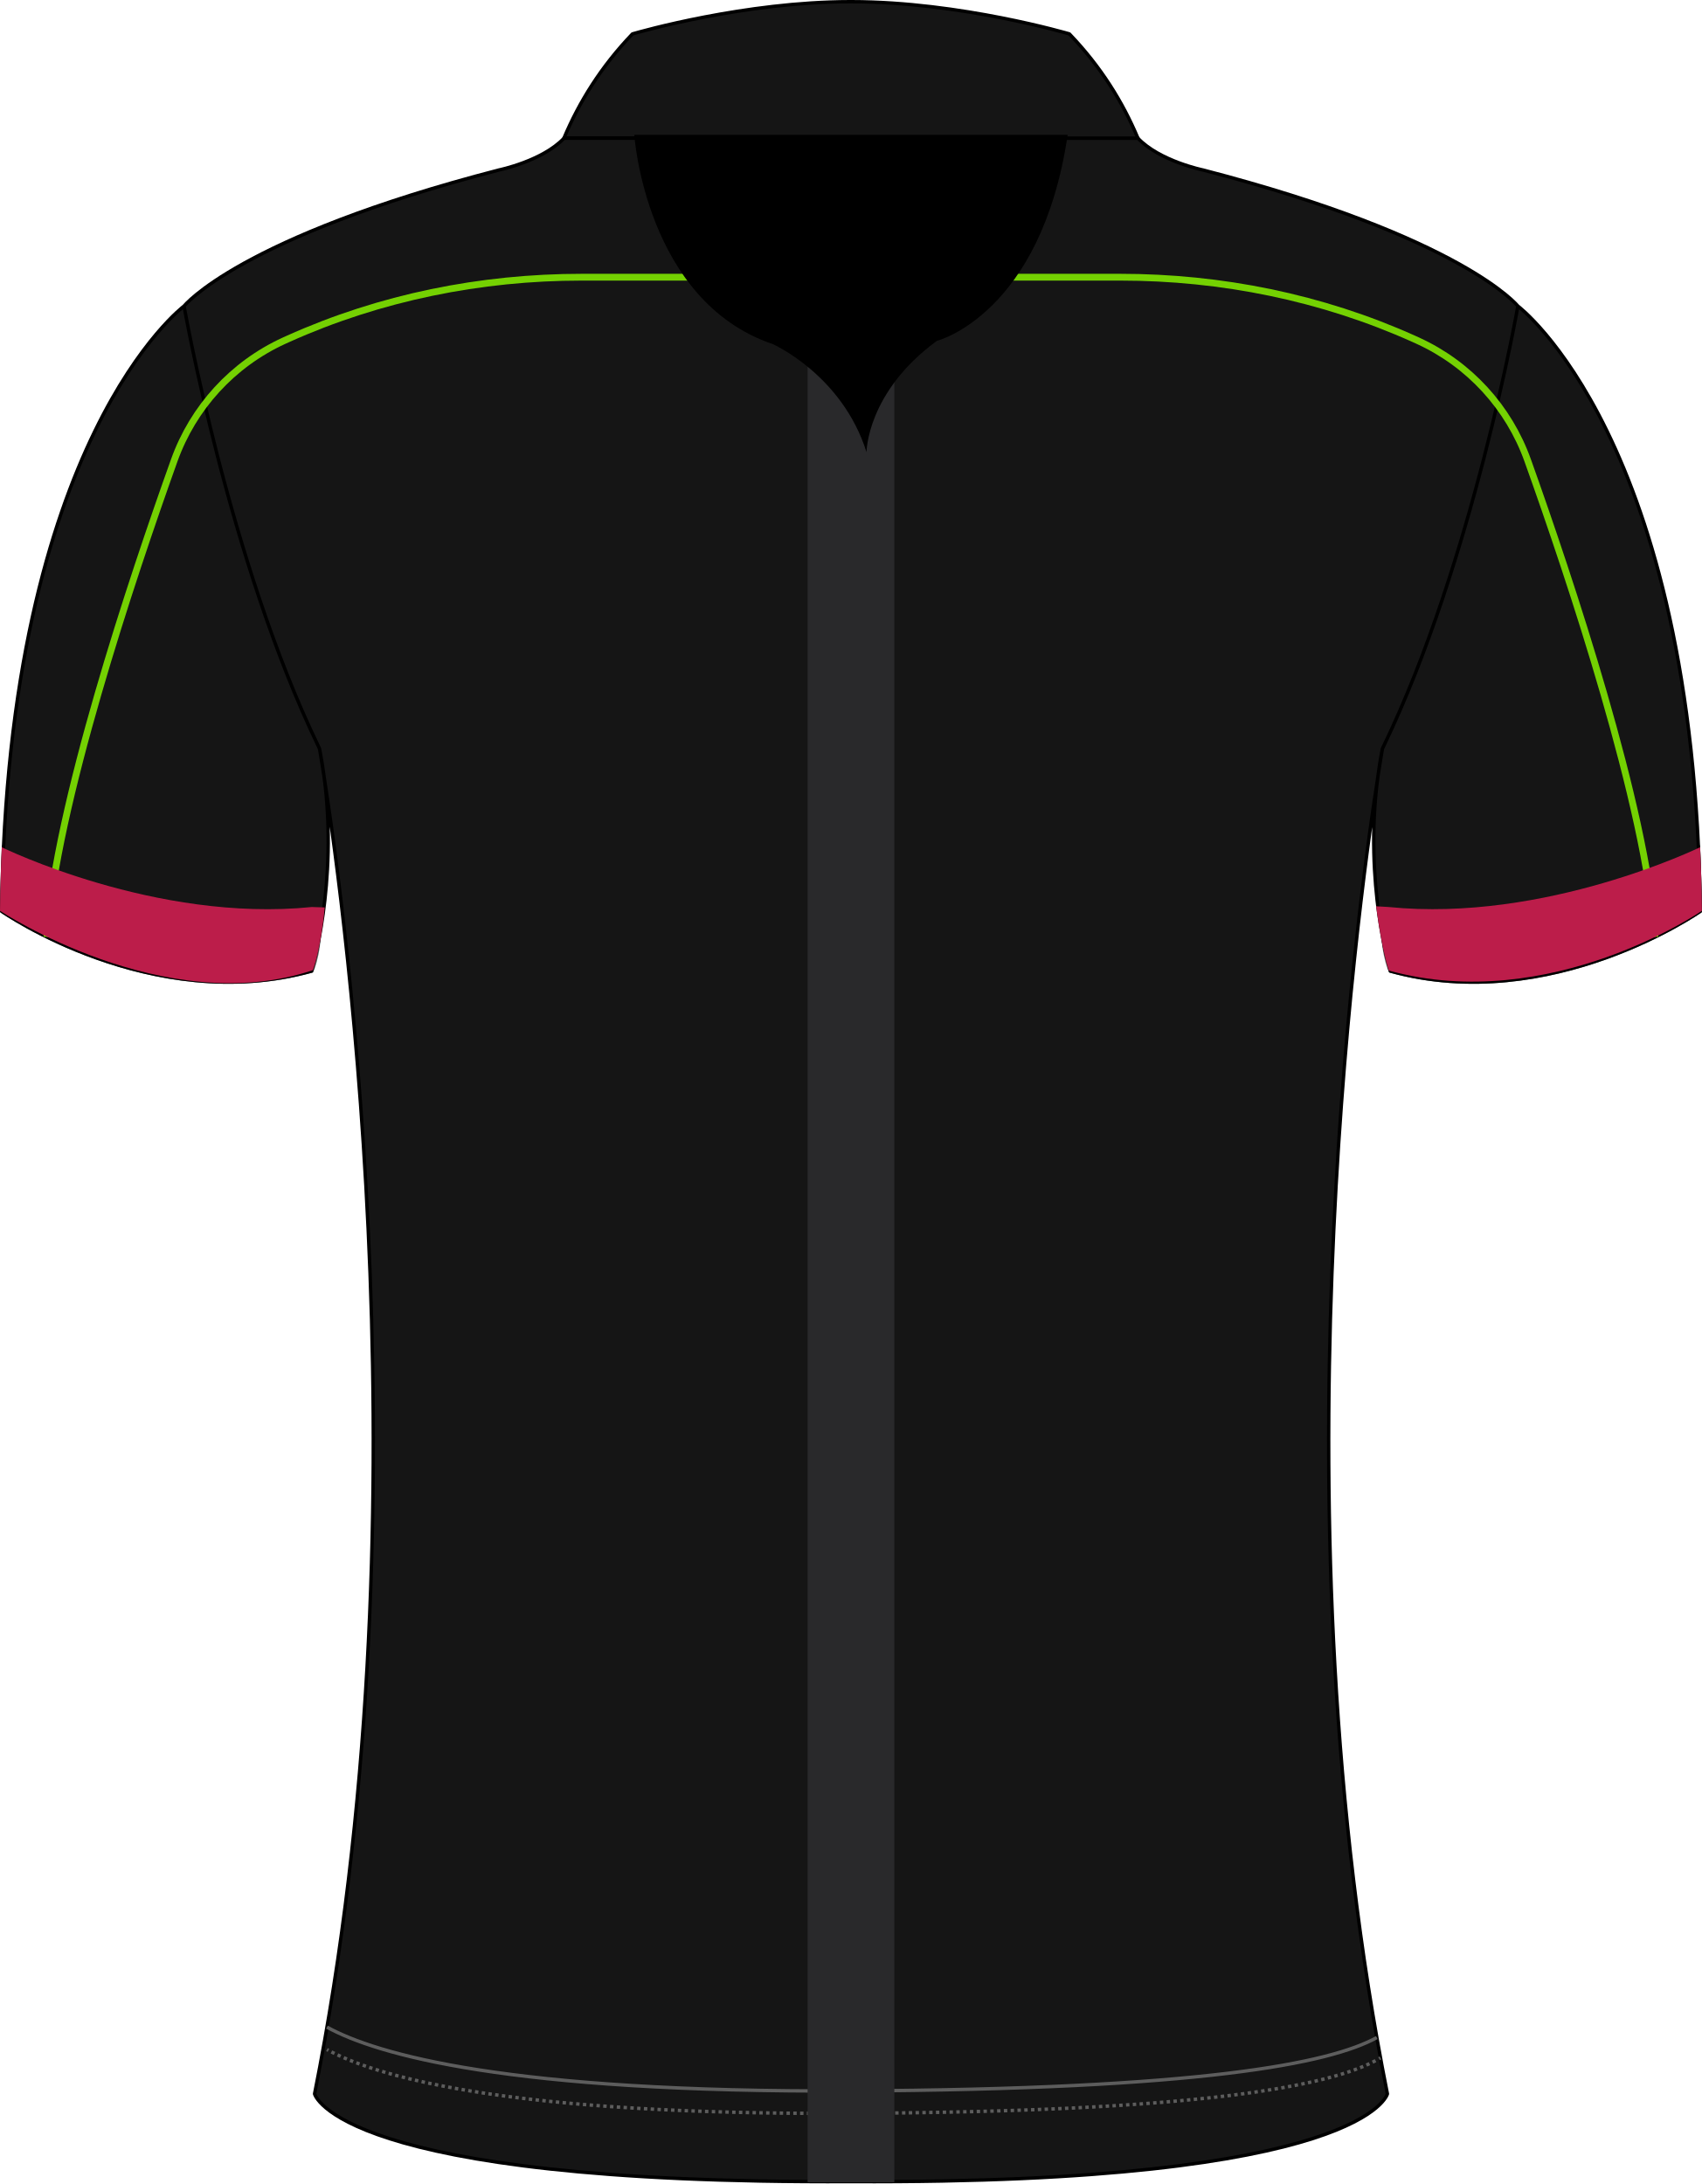
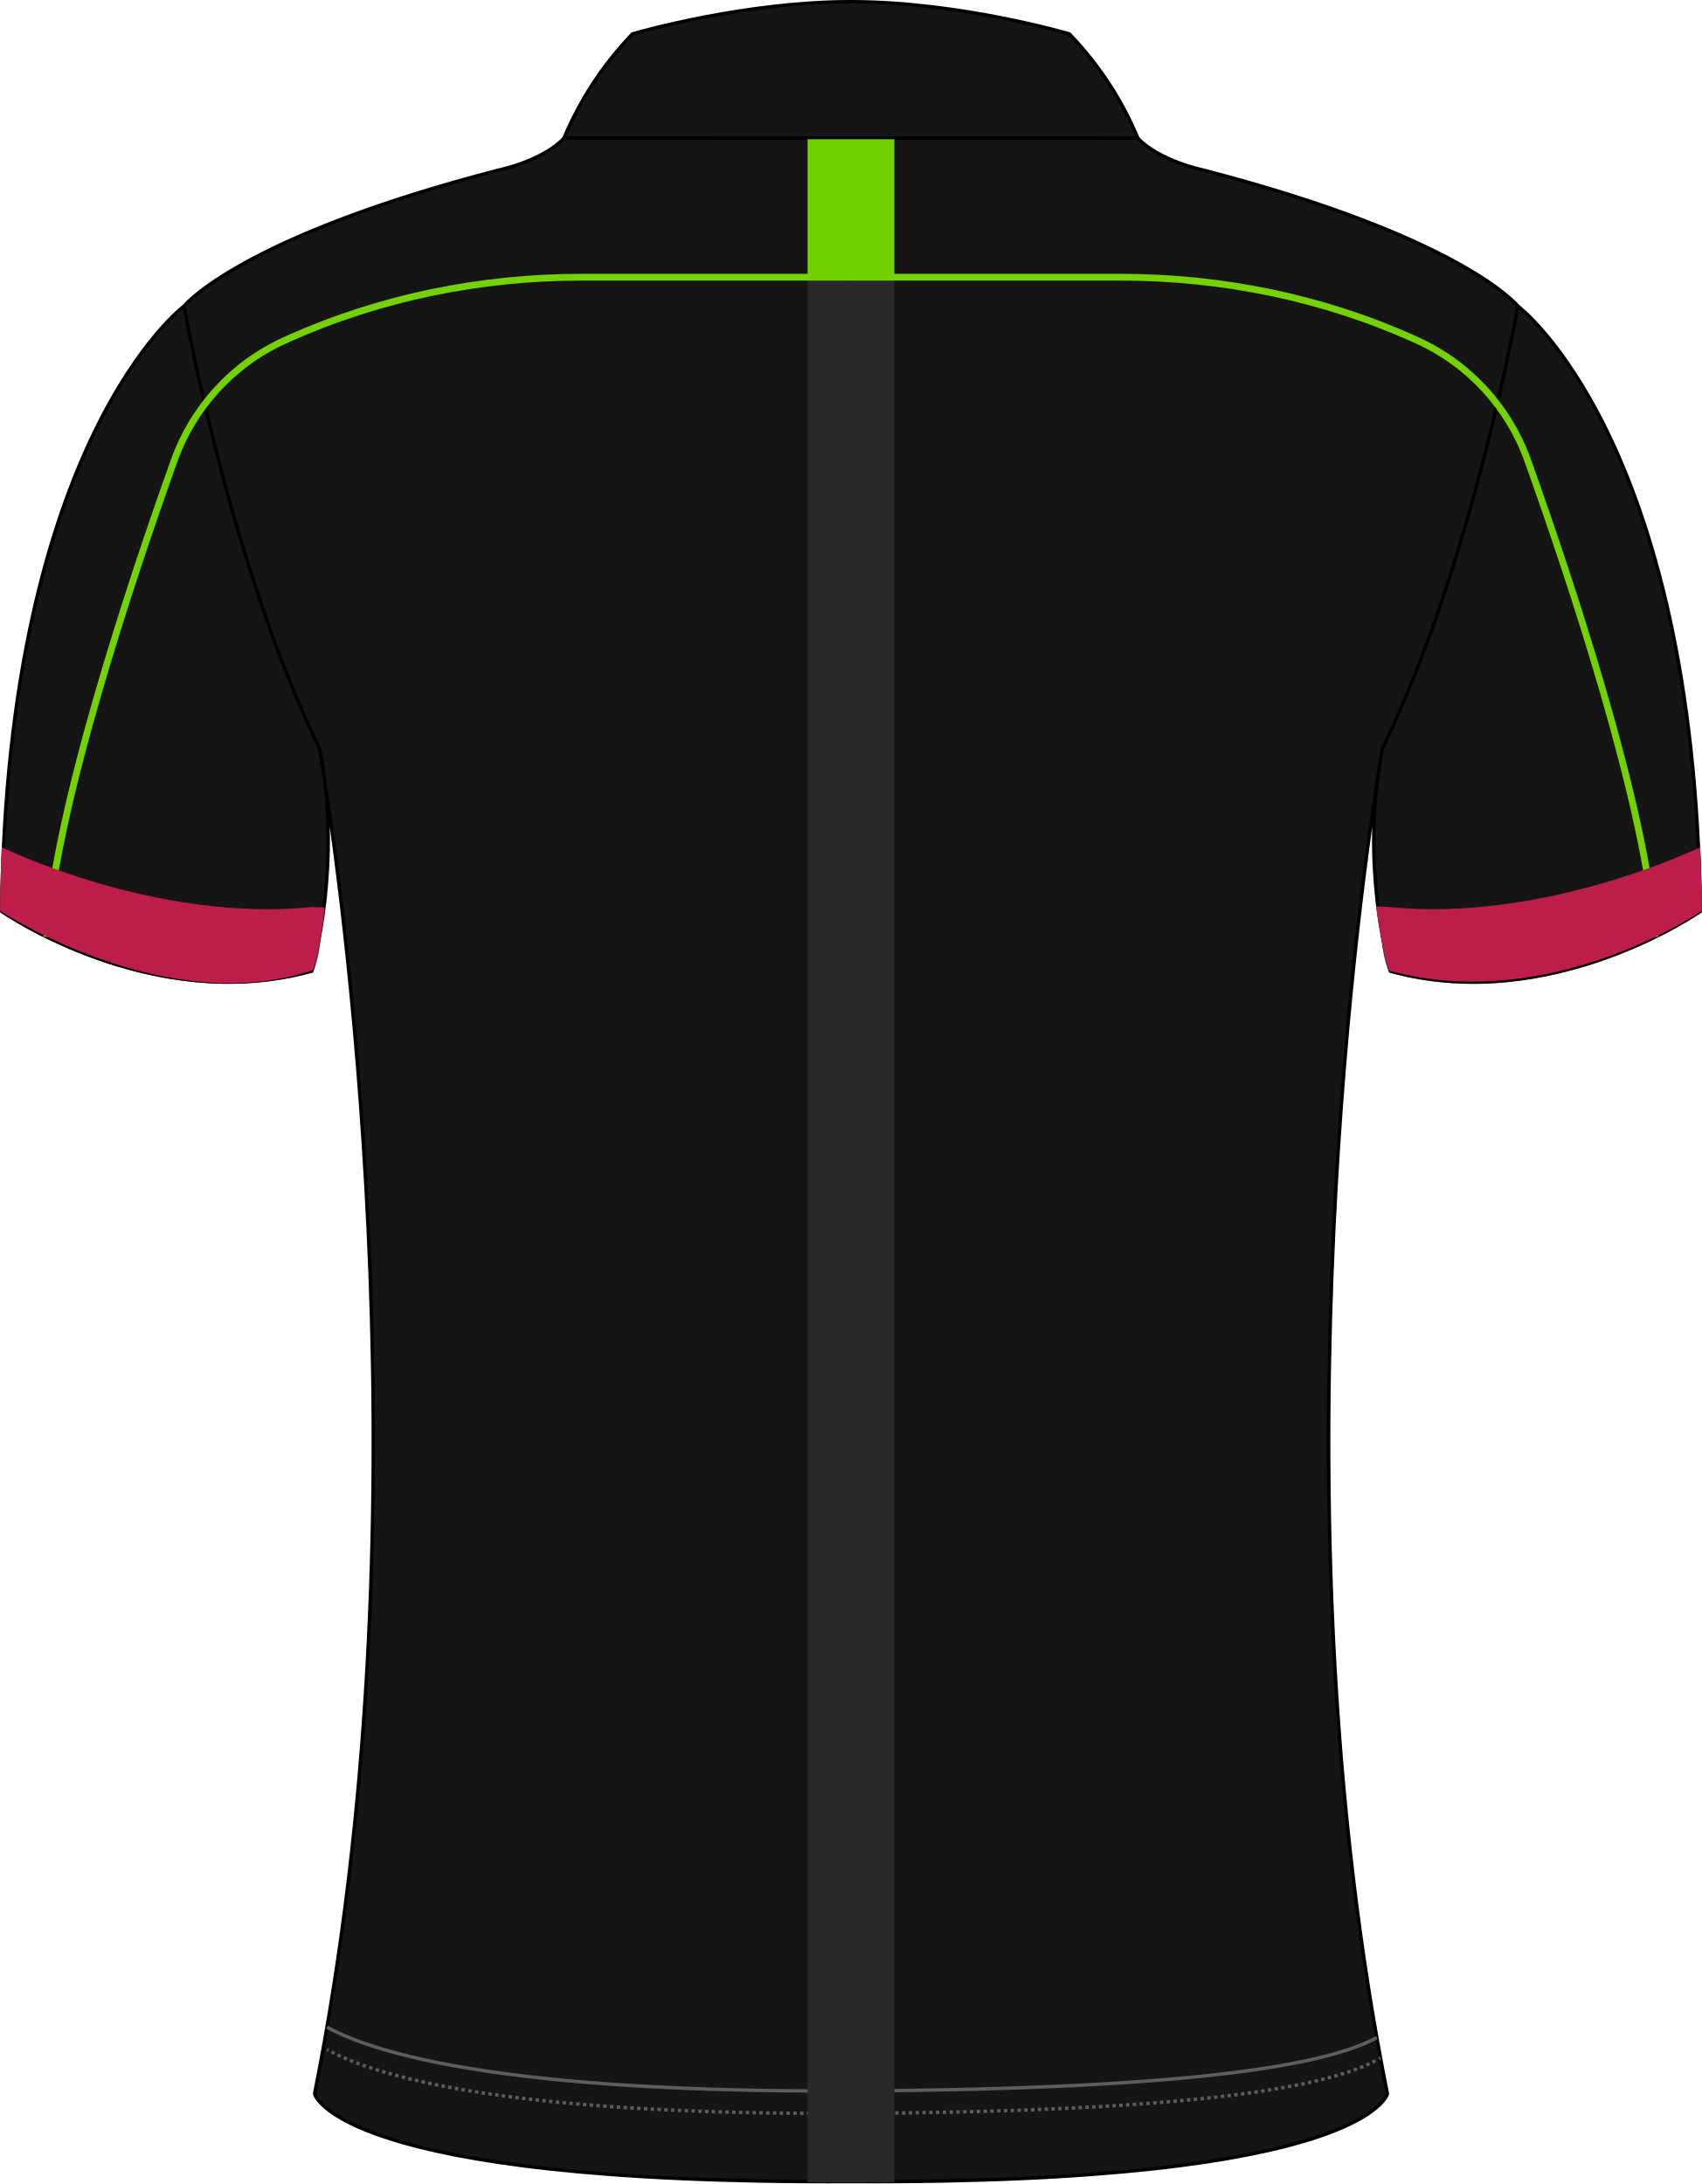
<svg xmlns="http://www.w3.org/2000/svg" version="1.1" id="Layer_1" x="0px" y="0px" viewBox="0 0 501.01 643" style="enable-background:new 0 0 501.01 643;" xml:space="preserve">
  <style type="text/css">
	
	@font-face{font-family:'codaheavy';src:url('/fonts/coda-heavy-webfont.woff') format('woff')}
	text{font-family:Impact,codaheavy,sans-serif}
	.Number.fill{fill:#000}
	.NumberOutline.stroke{fill:none;stroke:#777;stroke-width:2.5}
	.Colour1.fill{fill:#151515;}
	.Colour2.fill{fill:#74D102;}
	.Colour3.fill{fill:#29292B;}
	.Lines1.stroke{fill:none;stroke:#74D102;stroke-width:2;stroke-miterlimit:10;}
	.ArmTrim.fill{fill:#BC1D4A;}
	.Collar.fill{fill:#151515;}
	.st0{fill:none;stroke:#5D5D5D;stroke-miterlimit:10;}
	.st1{fill:none;stroke:#000000;stroke-linecap:round;stroke-linejoin:round;}
	.st2{fill:none;stroke:#5D5D5D;stroke-miterlimit:10;stroke-dasharray:1,1;}
	.st3{fill:none;stroke:#5D5D5D;stroke-miterlimit:10;stroke-dasharray:1;}
	
</style>
  <path class="Colour1 fill" d="M250.5,642.29c-151.65,0.75-157.91-25.83-157.91-25.83c38.04-190.68,1.45-396.08,1.45-396.08  C67.46,165.72,54.18,90.1,54.18,90.1s16.14-20.22,92.72-40.06c0,0,12.76-2.62,19.14-9.36h168.92c6.38,6.74,19.14,9.36,19.14,9.36  c76.58,19.84,92.72,40.06,92.72,40.06s-13.28,75.62-39.86,130.28c0,0-36.59,205.4,1.45,396.08  C408.41,616.46,402.15,643.04,250.5,642.29" />
  <g>
    <path class="st0" d="M407.13,267.3c-0.89,12.24,2.16,18.6,2.16,18.6c47.3,13.1,91.22-17.6,91.22-17.6   c-0.07-6.45-0.25-12.69-0.52-18.72c0,0-45.27,22.27-91.25,17.59L407.13,267.3z" />
    <path class="st0" d="M93.94,267.3c0.89,12.24-2.16,18.6-2.16,18.6C44.48,299,0.56,268.3,0.56,268.3   c0.07-6.45,0.25-12.69,0.52-18.72c0,0,45.27,22.27,91.25,17.59L93.94,267.3z" />
  </g>
  <path class="Colour1 fill" d="M446.82,90.1c0,0,52.18,38.93,53.68,178.2c0,0-43.92,30.7-91.22,17.6c0,0-9.27-30.57-2.32-65.51  C406.96,220.38,430.18,173.21,446.82,90.1z" />
  <path class="Colour1 fill" d="M54.18,90.1c0,0-52.18,38.93-53.68,178.2c0,0,43.92,30.7,91.22,17.6c0,0,9.27-30.57,2.32-65.51  C94.04,220.38,70.82,173.21,54.18,90.1z" />
  <path class="st1" d="M405.58,228.85c0.86-5.51,1.38-8.47,1.38-8.47 M446.82,90.1c0,0-16.14-20.22-92.72-40.06  c0,0-12.76-2.62-19.14-9.36H166.04c-6.38,6.74-19.14,9.36-19.14,9.36C70.32,69.88,54.18,90.1,54.18,90.1 M95.43,228.85  c-0.86-5.51-1.38-8.47-1.38-8.47 M95.43,228.85c6.31,40.53,30.65,219.77-2.83,387.61c0,0,6.26,26.58,157.91,25.83  c151.65,0.75,157.91-25.83,157.91-25.83c-33.48-167.84-9.14-347.09-2.83-387.61 M93.7,219.66c0.12,0.24,0.23,0.48,0.34,0.72   M407.31,219.66c26.35-54.6,39.52-129.56,39.52-129.56 M407.31,219.66c-0.12,0.24-0.23,0.48-0.34,0.72 M54.18,90.1  c0,0,13.17,74.96,39.52,129.56 M406.96,220.38c0,0,0.12-0.25,0.34-0.72 M406.96,220.38c-0.57,2.86-1.02,5.68-1.38,8.47   M405.58,228.85c-4.1,31.27,3.71,57.05,3.71,57.05c47.3,13.1,91.22-17.6,91.22-17.6C499,129.03,446.82,90.1,446.82,90.1   M95.43,228.85c-0.37-2.79-0.82-5.61-1.38-8.47 M54.18,90.1c0,0-52.18,38.93-53.68,178.2c0,0,43.92,30.7,91.22,17.6  c0,0,7.81-25.78,3.71-57.05 M93.7,219.66c0.22,0.47,0.34,0.72,0.34,0.72" />
  <path class="st0" d="M96.25,596.82c14.67,8.05,53.26,19.28,154.26,18.78c103.23-0.51,140.87-8.07,154.79-15.71" />
  <g>
    <g>
      <path class="st0" d="M96.25,603.42c0.14,0.08,0.29,0.16,0.44,0.24" />
      <path class="st2" d="M97.57,604.12c15.61,7.98,54.83,18.57,152.94,18.08c103.77-0.51,141.26-8.15,155.01-15.84" />
      <path class="st0" d="M405.95,606.12c0.15-0.08,0.29-0.17,0.43-0.25" />
    </g>
  </g>
  <path class="Collar fill" d="M314.81,9.98c0,0-31.9-9.44-64.11-9.48l-0.47,0c-31.01,0.05-61.7,8.8-63.92,9.45l-0.13,0.04  c-9.22,9.6-15.69,20.05-20.15,30.64l168.94,0.05C330.52,30.07,324.04,19.6,314.81,9.98" />
  <path class="st1" d="M166.03,40.62l168.94,0.05c-4.45-10.61-10.93-21.08-20.17-30.69c0,0-31.9-9.44-64.11-9.48l-0.47,0  c-31.01,0.05-61.7,8.8-63.92,9.45l-0.13,0.04C176.96,19.58,170.49,30.04,166.03,40.62z" />
  <g>
    <path class="st3" d="M0.82,253.7c0,0,32.62,21.53,93.18,18.53" />
    <path class="st3" d="M500.18,253.7c0,0-32.62,21.53-93.18,18.53" />
  </g>
  <rect x="237.74" y="81.61" class="Colour3 fill" width="25.53" height="560.89" />
  <rect x="237.74" y="40.99" class="Colour2 fill" width="25.53" height="40.62" />
  <path class="Lines1 stroke" d="M250.5,81.61h-79.22c-29.79,0-59.35,5.96-86.5,18.17c-0.39,0.17-0.78,0.35-1.17,0.53  c-15.11,6.91-26.75,19.65-32.33,35.26C38.89,170.2,16.3,237.71,13.8,275.85" />
  <path class="Lines1 stroke" d="M250.5,81.61h79.22c29.79,0,59.35,5.96,86.5,18.17c0.39,0.17,0.78,0.35,1.17,0.53  c15.11,6.91,26.75,19.65,32.33,35.26c12.38,34.62,34.97,102.13,37.47,140.27" />
-   <path class="st7" d="M186.71,39.69c0,0,3.29,48.94,40.84,61.65c0,0,20.38,9.05,27.53,31.78c0,0,0.04-17.63,20.7-32.76  c0,0,30.65-7.7,38.52-60.67H186.71z" />
  <path class="ArmTrim fill" d="M405.09,266.82c1.83,13.67,3.75,18.93,3.75,18.93c47.57,13.11,92.16-17.6,92.16-17.6  c-0.07-6.45-0.25-12.69-0.53-18.72c0,0-45.53,22.28-91.78,17.6L405.09,266.82z" />
  <path class="ArmTrim fill" d="M95.59,267.16c-1.13,12.25-3.46,18.46-3.46,18.46C48.48,300.3,0,268.16,0,268.16  c0.07-6.45,0.25-12.69,0.52-18.72c0,0,45.27,22.28,91.25,17.6L95.59,267.16z" />
  <g id="BBodyLogos" />
</svg>
